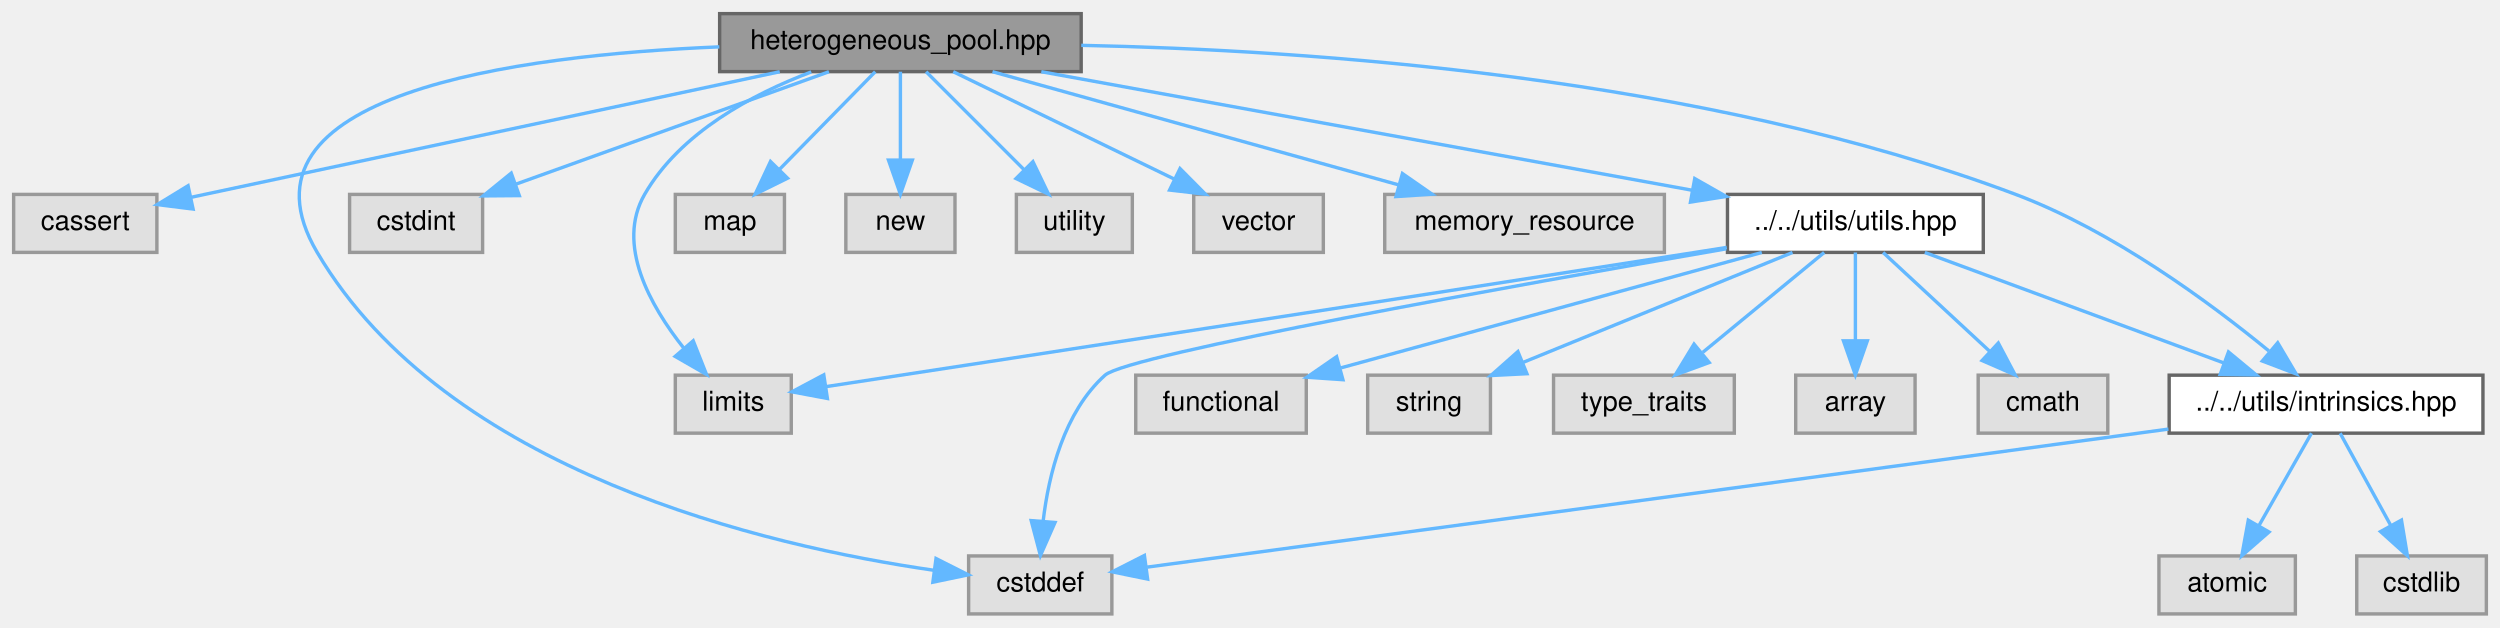
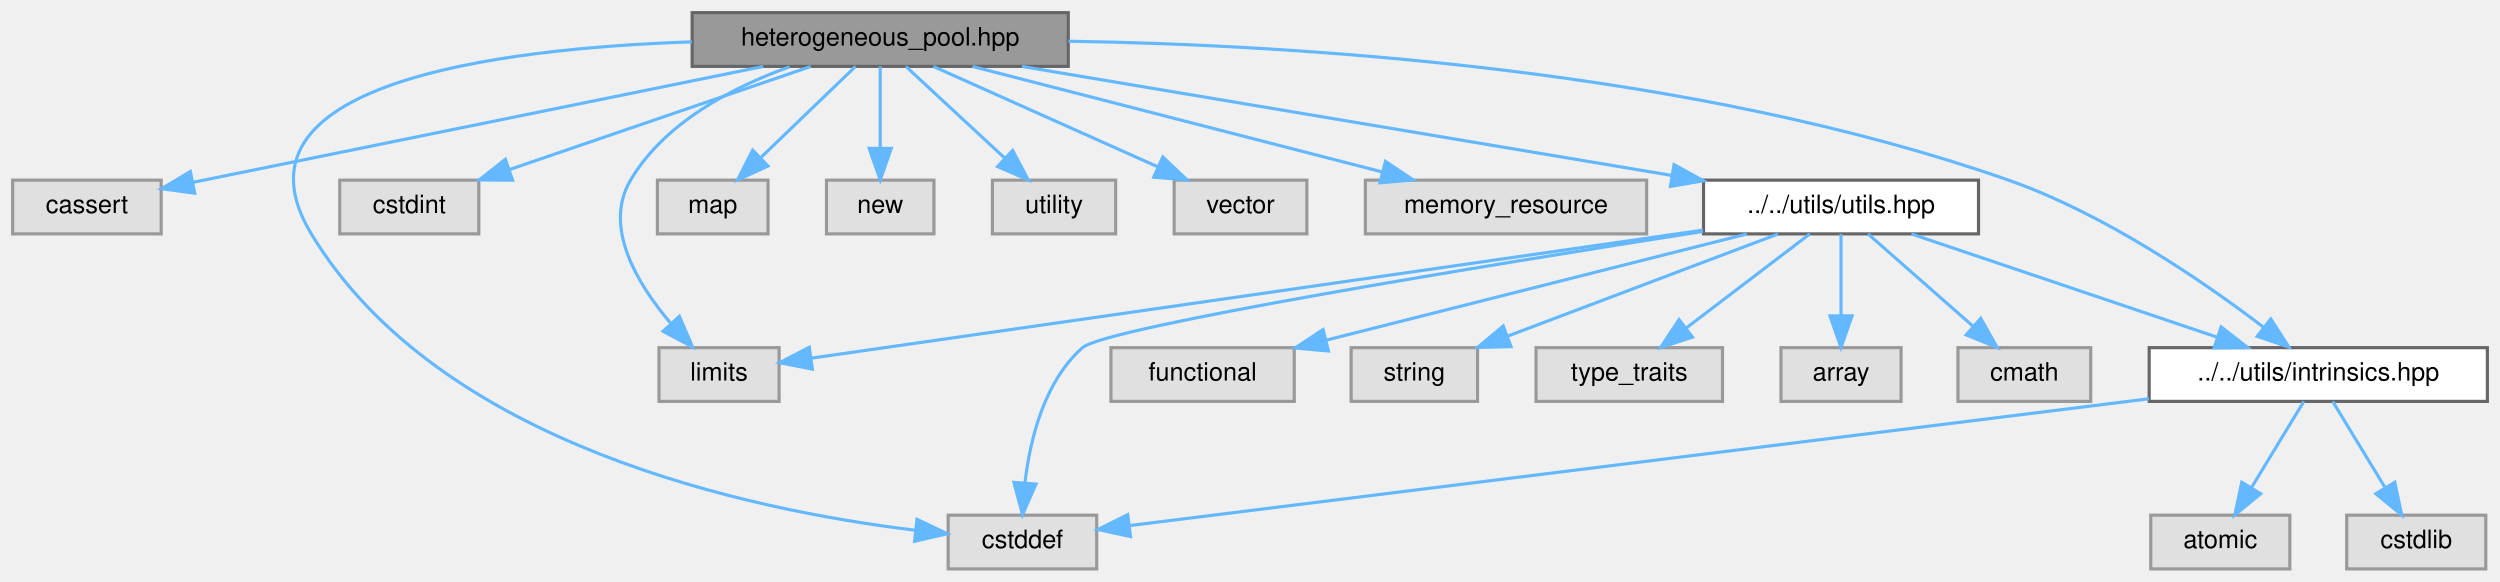
- <svg xmlns="http://www.w3.org/2000/svg" xmlns:xlink="http://www.w3.org/1999/xlink" width="733pt" height="184pt" viewBox="0.00 0.00 733.00 184.00">
+ <svg xmlns="http://www.w3.org/2000/svg" xmlns:xlink="http://www.w3.org/1999/xlink" width="791pt" height="184pt" viewBox="0.00 0.00 791.00 184.00">
  <g id="graph0" class="graph" transform="scale(1 1) rotate(0) translate(4 180)">
    <g id="Node000001" class="node">
      <g id="a_Node000001">
        <a xlink:title=" ">
-           <polygon fill="#999999" stroke="#666666" points="313,-176 207,-176 207,-159 313,-159 313,-176" />
-           <text text-anchor="middle" x="260" y="-165.6" font-family="Helvetica,sans-Serif" font-size="8.00">heterogeneous_pool.hpp</text>
+           <polygon fill="#999999" stroke="#666666" points="334,-176 215,-176 215,-159 334,-159 334,-176" />
+           <text text-anchor="middle" x="274.5" y="-165.6" font-family="Helvetica,sans-Serif" font-size="8.00">heterogeneous_pool.hpp</text>
        </a>
      </g>
    </g>
    <g id="Node000002" class="node">
      <g id="a_Node000002">
        <a xlink:title=" ">
-           <polygon fill="#e0e0e0" stroke="#999999" points="42,-123 0,-123 0,-106 42,-106 42,-123" />
-           <text text-anchor="middle" x="21" y="-112.6" font-family="Helvetica,sans-Serif" font-size="8.00">cassert</text>
+           <polygon fill="#e0e0e0" stroke="#999999" points="47,-123 0,-123 0,-106 47,-106 47,-123" />
+           <text text-anchor="middle" x="23.5" y="-112.6" font-family="Helvetica,sans-Serif" font-size="8.00">cassert</text>
        </a>
      </g>
    </g>
    <g id="edge1_Node000001_Node000002" class="edge">
      <g id="a_edge1_Node000001_Node000002">
        <a xlink:title=" ">
-           <path fill="none" stroke="#63b8ff" d="M224.62,-158.97C183.93,-150.3 115.14,-135.64 56,-123 54.74,-122.73 53.44,-122.45 52.14,-122.17" />
-           <polygon fill="#63b8ff" stroke="#63b8ff" points="52.61,-118.7 42.1,-120.02 51.14,-125.54 52.61,-118.7" />
+           <path fill="none" stroke="#63b8ff" d="M237.46,-158.97C188.78,-149.08 103.96,-131.85 57.07,-122.32" />
+           <polygon fill="#63b8ff" stroke="#63b8ff" points="57.61,-118.86 47.11,-120.3 56.22,-125.72 57.61,-118.86" />
        </a>
      </g>
    </g>
    <g id="Node000003" class="node">
      <g id="a_Node000003">
        <a xlink:title=" ">
-           <polygon fill="#e0e0e0" stroke="#999999" points="322,-17 280,-17 280,0 322,0 322,-17" />
-           <text text-anchor="middle" x="301" y="-6.6" font-family="Helvetica,sans-Serif" font-size="8.00">cstddef</text>
+           <polygon fill="#e0e0e0" stroke="#999999" points="343,-17 296,-17 296,0 343,0 343,-17" />
+           <text text-anchor="middle" x="319.5" y="-6.6" font-family="Helvetica,sans-Serif" font-size="8.00">cstddef</text>
        </a>
      </g>
    </g>
    <g id="edge2_Node000001_Node000003" class="edge">
      <g id="a_edge2_Node000001_Node000003">
        <a xlink:title=" ">
-           <path fill="none" stroke="#63b8ff" d="M206.91,-166.26C147.12,-163.79 61.63,-152.37 89,-106 127.01,-41.6 220.73,-19.88 269.84,-12.79" />
-           <polygon fill="#63b8ff" stroke="#63b8ff" points="270.44,-16.24 279.89,-11.46 269.52,-9.3 270.44,-16.24" />
+           <path fill="none" stroke="#63b8ff" d="M214.88,-166.76C152.06,-164.61 65.89,-153.33 94.5,-106 134.93,-39.13 233.32,-18.54 285.58,-12.24" />
+           <polygon fill="#63b8ff" stroke="#63b8ff" points="286.13,-15.7 295.69,-11.13 285.37,-8.74 286.13,-15.7" />
        </a>
      </g>
    </g>
    <g id="Node000004" class="node">
      <g id="a_Node000004">
        <a xlink:title=" ">
-           <polygon fill="#e0e0e0" stroke="#999999" points="137.5,-123 98.5,-123 98.5,-106 137.5,-106 137.5,-123" />
-           <text text-anchor="middle" x="118" y="-112.6" font-family="Helvetica,sans-Serif" font-size="8.00">cstdint</text>
+           <polygon fill="#e0e0e0" stroke="#999999" points="147.5,-123 103.5,-123 103.5,-106 147.5,-106 147.5,-123" />
+           <text text-anchor="middle" x="125.5" y="-112.6" font-family="Helvetica,sans-Serif" font-size="8.00">cstdint</text>
        </a>
      </g>
    </g>
    <g id="edge3_Node000001_Node000004" class="edge">
      <g id="a_edge3_Node000001_Node000004">
        <a xlink:title=" ">
-           <path fill="none" stroke="#63b8ff" d="M239.05,-158.97C214.72,-150.24 174.46,-135.78 147.1,-125.95" />
-           <polygon fill="#63b8ff" stroke="#63b8ff" points="148.26,-122.65 137.67,-122.56 145.89,-129.24 148.26,-122.65" />
+           <path fill="none" stroke="#63b8ff" d="M252.51,-158.97C227.31,-150.35 185.81,-136.14 157.13,-126.33" />
+           <polygon fill="#63b8ff" stroke="#63b8ff" points="158.17,-122.98 147.58,-123.06 155.9,-129.61 158.17,-122.98" />
        </a>
      </g>
    </g>
    <g id="Node000005" class="node">
      <g id="a_Node000005">
        <a xlink:title=" ">
-           <polygon fill="#e0e0e0" stroke="#999999" points="228,-70 194,-70 194,-53 228,-53 228,-70" />
-           <text text-anchor="middle" x="211" y="-59.6" font-family="Helvetica,sans-Serif" font-size="8.00">limits</text>
+           <polygon fill="#e0e0e0" stroke="#999999" points="242.5,-70 204.5,-70 204.5,-53 242.5,-53 242.5,-70" />
+           <text text-anchor="middle" x="223.5" y="-59.6" font-family="Helvetica,sans-Serif" font-size="8.00">limits</text>
        </a>
      </g>
    </g>
    <g id="edge4_Node000001_Node000005" class="edge">
      <g id="a_edge4_Node000001_Node000005">
        <a xlink:title=" ">
-           <path fill="none" stroke="#63b8ff" d="M233.87,-158.91C216.66,-152.4 195.44,-141.13 185,-123 176.56,-108.35 186.55,-90.44 196.49,-77.92" />
-           <polygon fill="#63b8ff" stroke="#63b8ff" points="199.25,-80.08 203.14,-70.22 193.95,-75.5 199.25,-80.08" />
+           <path fill="none" stroke="#63b8ff" d="M245.84,-158.87C227.95,-152.46 206.33,-141.33 195.5,-123 186.79,-108.27 197.49,-90.37 208.07,-77.88" />
+           <polygon fill="#63b8ff" stroke="#63b8ff" points="210.95,-79.92 215.15,-70.2 205.8,-75.18 210.95,-79.92" />
        </a>
      </g>
    </g>
    <g id="Node000006" class="node">
      <g id="a_Node000006">
        <a xlink:title=" ">
-           <polygon fill="#e0e0e0" stroke="#999999" points="226,-123 194,-123 194,-106 226,-106 226,-123" />
-           <text text-anchor="middle" x="210" y="-112.6" font-family="Helvetica,sans-Serif" font-size="8.00">map</text>
+           <polygon fill="#e0e0e0" stroke="#999999" points="239,-123 204,-123 204,-106 239,-106 239,-123" />
+           <text text-anchor="middle" x="221.5" y="-112.6" font-family="Helvetica,sans-Serif" font-size="8.00">map</text>
        </a>
      </g>
    </g>
    <g id="edge5_Node000001_Node000006" class="edge">
      <g id="a_edge5_Node000001_Node000006">
        <a xlink:title=" ">
-           <path fill="none" stroke="#63b8ff" d="M252.62,-158.97C245.24,-151.44 233.68,-139.65 224.46,-130.25" />
-           <polygon fill="#63b8ff" stroke="#63b8ff" points="226.91,-127.75 217.41,-123.06 221.91,-132.65 226.91,-127.75" />
+           <path fill="none" stroke="#63b8ff" d="M266.68,-158.97C258.85,-151.44 246.6,-139.65 236.83,-130.25" />
+           <polygon fill="#63b8ff" stroke="#63b8ff" points="238.99,-127.47 229.35,-123.06 234.13,-132.51 238.99,-127.47" />
        </a>
      </g>
    </g>
    <g id="Node000007" class="node">
      <g id="a_Node000007">
        <a xlink:title=" ">
-           <polygon fill="#e0e0e0" stroke="#999999" points="276,-123 244,-123 244,-106 276,-106 276,-123" />
-           <text text-anchor="middle" x="260" y="-112.6" font-family="Helvetica,sans-Serif" font-size="8.00">new</text>
+           <polygon fill="#e0e0e0" stroke="#999999" points="291.5,-123 257.5,-123 257.5,-106 291.5,-106 291.5,-123" />
+           <text text-anchor="middle" x="274.5" y="-112.6" font-family="Helvetica,sans-Serif" font-size="8.00">new</text>
        </a>
      </g>
    </g>
    <g id="edge6_Node000001_Node000007" class="edge">
      <g id="a_edge6_Node000001_Node000007">
        <a xlink:title=" ">
-           <path fill="none" stroke="#63b8ff" d="M260,-158.97C260,-152.19 260,-141.97 260,-133.13" />
-           <polygon fill="#63b8ff" stroke="#63b8ff" points="263.5,-133.06 260,-123.06 256.5,-133.06 263.5,-133.06" />
+           <path fill="none" stroke="#63b8ff" d="M274.5,-158.97C274.5,-152.19 274.5,-141.97 274.5,-133.13" />
+           <polygon fill="#63b8ff" stroke="#63b8ff" points="278,-133.06 274.5,-123.06 271,-133.06 278,-133.06" />
        </a>
      </g>
    </g>
    <g id="Node000008" class="node">
      <g id="a_Node000008">
        <a xlink:title=" ">
-           <polygon fill="#e0e0e0" stroke="#999999" points="328,-123 294,-123 294,-106 328,-106 328,-123" />
-           <text text-anchor="middle" x="311" y="-112.6" font-family="Helvetica,sans-Serif" font-size="8.00">utility</text>
+           <polygon fill="#e0e0e0" stroke="#999999" points="349,-123 310,-123 310,-106 349,-106 349,-123" />
+           <text text-anchor="middle" x="329.5" y="-112.6" font-family="Helvetica,sans-Serif" font-size="8.00">utility</text>
        </a>
      </g>
    </g>
    <g id="edge7_Node000001_Node000008" class="edge">
      <g id="a_edge7_Node000001_Node000008">
        <a xlink:title=" ">
-           <path fill="none" stroke="#63b8ff" d="M267.53,-158.97C275.06,-151.44 286.85,-139.65 296.25,-130.25" />
-           <polygon fill="#63b8ff" stroke="#63b8ff" points="298.85,-132.6 303.44,-123.06 293.9,-127.65 298.85,-132.6" />
+           <path fill="none" stroke="#63b8ff" d="M282.62,-158.97C290.82,-151.37 303.71,-139.41 313.9,-129.97" />
+           <polygon fill="#63b8ff" stroke="#63b8ff" points="316.4,-132.42 321.35,-123.06 311.64,-127.29 316.4,-132.42" />
        </a>
      </g>
    </g>
    <g id="Node000009" class="node">
      <g id="a_Node000009">
        <a xlink:title=" ">
-           <polygon fill="#e0e0e0" stroke="#999999" points="384,-123 346,-123 346,-106 384,-106 384,-123" />
-           <text text-anchor="middle" x="365" y="-112.6" font-family="Helvetica,sans-Serif" font-size="8.00">vector</text>
+           <polygon fill="#e0e0e0" stroke="#999999" points="409.5,-123 367.5,-123 367.5,-106 409.5,-106 409.5,-123" />
+           <text text-anchor="middle" x="388.5" y="-112.6" font-family="Helvetica,sans-Serif" font-size="8.00">vector</text>
        </a>
      </g>
    </g>
    <g id="edge8_Node000001_Node000009" class="edge">
      <g id="a_edge8_Node000001_Node000009">
        <a xlink:title=" ">
-           <path fill="none" stroke="#63b8ff" d="M275.49,-158.97C292.55,-150.69 320.22,-137.25 340.28,-127.5" />
-           <polygon fill="#63b8ff" stroke="#63b8ff" points="341.98,-130.57 349.44,-123.06 338.92,-124.28 341.98,-130.57" />
+           <path fill="none" stroke="#63b8ff" d="M291.32,-158.97C310.01,-150.61 340.43,-137 362.26,-127.24" />
+           <polygon fill="#63b8ff" stroke="#63b8ff" points="363.91,-130.33 371.61,-123.06 361.05,-123.94 363.91,-130.33" />
        </a>
      </g>
    </g>
    <g id="Node000010" class="node">
      <g id="a_Node000010">
        <a xlink:title=" ">
-           <polygon fill="#e0e0e0" stroke="#999999" points="484,-123 402,-123 402,-106 484,-106 484,-123" />
-           <text text-anchor="middle" x="443" y="-112.6" font-family="Helvetica,sans-Serif" font-size="8.00">memory_resource</text>
+           <polygon fill="#e0e0e0" stroke="#999999" points="517,-123 428,-123 428,-106 517,-106 517,-123" />
+           <text text-anchor="middle" x="472.5" y="-112.6" font-family="Helvetica,sans-Serif" font-size="8.00">memory_resource</text>
        </a>
      </g>
    </g>
    <g id="edge9_Node000001_Node000010" class="edge">
      <g id="a_edge9_Node000001_Node000010">
        <a xlink:title=" ">
-           <path fill="none" stroke="#63b8ff" d="M287,-158.97C318.49,-150.2 370.72,-135.64 405.98,-125.82" />
-           <polygon fill="#63b8ff" stroke="#63b8ff" points="407.19,-129.11 415.89,-123.06 405.31,-122.37 407.19,-129.11" />
+           <path fill="none" stroke="#63b8ff" d="M303.72,-158.97C338.08,-150.12 395.27,-135.39 433.42,-125.57" />
+           <polygon fill="#63b8ff" stroke="#63b8ff" points="434.35,-128.94 443.16,-123.06 432.61,-122.16 434.35,-128.94" />
        </a>
      </g>
    </g>
    <g id="Node000011" class="node">
      <g id="a_Node000011">
        <a xlink:href="../../d7/d65/intrinsics_8hpp.html" target="_top" xlink:title=" ">
-           <polygon fill="white" stroke="#666666" points="724,-70 632,-70 632,-53 724,-53 724,-70" />
-           <text text-anchor="middle" x="678" y="-59.6" font-family="Helvetica,sans-Serif" font-size="8.00">../../utils/intrinsics.hpp</text>
+           <polygon fill="white" stroke="#666666" points="783,-70 676,-70 676,-53 783,-53 783,-70" />
+           <text text-anchor="middle" x="729.5" y="-59.6" font-family="Helvetica,sans-Serif" font-size="8.00">../../utils/intrinsics.hpp</text>
        </a>
      </g>
    </g>
    <g id="edge10_Node000001_Node000011" class="edge">
      <g id="a_edge10_Node000001_Node000011">
        <a xlink:title=" ">
-           <path fill="none" stroke="#63b8ff" d="M313.02,-166.71C379.21,-165.36 494.92,-157.6 587,-123 615.43,-112.32 643.89,-91.33 661.22,-77.11" />
-           <polygon fill="#63b8ff" stroke="#63b8ff" points="663.82,-79.5 669.22,-70.38 659.31,-74.15 663.82,-79.5" />
+           <path fill="none" stroke="#63b8ff" d="M334.07,-166.96C406.4,-165.8 531.19,-158.17 631.5,-123 662.15,-112.26 693.35,-90.79 712.07,-76.54" />
+           <polygon fill="#63b8ff" stroke="#63b8ff" points="714.47,-79.1 720.2,-70.19 710.17,-73.58 714.47,-79.1" />
        </a>
      </g>
    </g>
    <g id="Node000014" class="node">
      <g id="a_Node000014">
        <a xlink:href="../../df/d93/utils_8hpp.html" target="_top" xlink:title=" ">
-           <polygon fill="white" stroke="#666666" points="577.5,-123 502.5,-123 502.5,-106 577.5,-106 577.5,-123" />
-           <text text-anchor="middle" x="540" y="-112.6" font-family="Helvetica,sans-Serif" font-size="8.00">../../utils/utils.hpp</text>
+           <polygon fill="white" stroke="#666666" points="622,-123 535,-123 535,-106 622,-106 622,-123" />
+           <text text-anchor="middle" x="578.5" y="-112.6" font-family="Helvetica,sans-Serif" font-size="8.00">../../utils/utils.hpp</text>
        </a>
      </g>
    </g>
    <g id="edge14_Node000001_Node000014" class="edge">
      <g id="a_edge14_Node000001_Node000014">
        <a xlink:title=" ">
-           <path fill="none" stroke="#63b8ff" d="M301.31,-158.97C352.19,-149.71 438.45,-134 492.15,-124.22" />
-           <polygon fill="#63b8ff" stroke="#63b8ff" points="492.9,-127.64 502.11,-122.4 491.65,-120.75 492.9,-127.64" />
+           <path fill="none" stroke="#63b8ff" d="M319.36,-158.97C374.04,-149.8 466.38,-134.31 524.8,-124.51" />
+           <polygon fill="#63b8ff" stroke="#63b8ff" points="525.66,-127.91 534.94,-122.81 524.5,-121.01 525.66,-127.91" />
        </a>
      </g>
    </g>
    <g id="edge12_Node000011_Node000003" class="edge">
      <g id="a_edge12_Node000011_Node000003">
        <a xlink:title=" ">
-           <path fill="none" stroke="#63b8ff" d="M631.79,-54.19C628.81,-53.79 625.86,-53.39 623,-53 516.4,-38.53 389.93,-21.48 332.35,-13.72" />
-           <polygon fill="#63b8ff" stroke="#63b8ff" points="332.48,-10.21 322.1,-12.34 331.54,-17.14 332.48,-10.21" />
+           <path fill="none" stroke="#63b8ff" d="M675.9,-53.83C590.22,-43.17 424.81,-22.6 353.54,-13.73" />
+           <polygon fill="#63b8ff" stroke="#63b8ff" points="353.69,-10.23 343.33,-12.46 352.82,-17.17 353.69,-10.23" />
        </a>
      </g>
    </g>
    <g id="Node000012" class="node">
      <g id="a_Node000012">
        <a xlink:title=" ">
-           <polygon fill="#e0e0e0" stroke="#999999" points="669,-17 629,-17 629,0 669,0 669,-17" />
-           <text text-anchor="middle" x="649" y="-6.6" font-family="Helvetica,sans-Serif" font-size="8.00">atomic</text>
+           <polygon fill="#e0e0e0" stroke="#999999" points="720.5,-17 676.5,-17 676.5,0 720.5,0 720.5,-17" />
+           <text text-anchor="middle" x="698.5" y="-6.6" font-family="Helvetica,sans-Serif" font-size="8.00">atomic</text>
        </a>
      </g>
    </g>
    <g id="edge11_Node000011_Node000012" class="edge">
      <g id="a_edge11_Node000011_Node000012">
        <a xlink:title=" ">
-           <path fill="none" stroke="#63b8ff" d="M673.72,-52.97C669.69,-45.89 663.53,-35.05 658.36,-25.96" />
-           <polygon fill="#63b8ff" stroke="#63b8ff" points="661.28,-24.02 653.3,-17.06 655.2,-27.48 661.28,-24.02" />
+           <path fill="none" stroke="#63b8ff" d="M724.93,-52.97C720.58,-45.82 713.89,-34.82 708.33,-25.67" />
+           <polygon fill="#63b8ff" stroke="#63b8ff" points="711.28,-23.78 703.09,-17.06 705.3,-27.42 711.28,-23.78" />
        </a>
      </g>
    </g>
    <g id="Node000013" class="node">
      <g id="a_Node000013">
        <a xlink:title=" ">
-           <polygon fill="#e0e0e0" stroke="#999999" points="725,-17 687,-17 687,0 725,0 725,-17" />
-           <text text-anchor="middle" x="706" y="-6.6" font-family="Helvetica,sans-Serif" font-size="8.00">cstdlib</text>
+           <polygon fill="#e0e0e0" stroke="#999999" points="782.5,-17 738.5,-17 738.5,0 782.5,0 782.5,-17" />
+           <text text-anchor="middle" x="760.5" y="-6.6" font-family="Helvetica,sans-Serif" font-size="8.00">cstdlib</text>
        </a>
      </g>
    </g>
    <g id="edge13_Node000011_Node000013" class="edge">
      <g id="a_edge13_Node000011_Node000013">
        <a xlink:title=" ">
-           <path fill="none" stroke="#63b8ff" d="M682.13,-52.97C686.02,-45.89 691.97,-35.05 696.96,-25.96" />
-           <polygon fill="#63b8ff" stroke="#63b8ff" points="700.11,-27.51 701.85,-17.06 693.97,-24.14 700.11,-27.51" />
+           <path fill="none" stroke="#63b8ff" d="M734.07,-52.97C738.42,-45.82 745.11,-34.82 750.67,-25.67" />
+           <polygon fill="#63b8ff" stroke="#63b8ff" points="753.7,-27.42 755.91,-17.06 747.72,-23.78 753.7,-27.42" />
        </a>
      </g>
    </g>
    <g id="edge17_Node000014_Node000003" class="edge">
      <g id="a_edge17_Node000014_Node000003">
        <a xlink:title=" ">
-           <path fill="none" stroke="#63b8ff" d="M502.15,-107.05C441.04,-96.49 326.78,-76.07 320,-70 307.96,-59.21 303.48,-40.88 301.85,-27.22" />
-           <polygon fill="#63b8ff" stroke="#63b8ff" points="305.33,-26.81 301.05,-17.11 298.35,-27.36 305.33,-26.81" />
+           <path fill="none" stroke="#63b8ff" d="M534.78,-106.77C467.58,-96.26 345.83,-76.47 338.5,-70 326.37,-59.3 321.91,-40.97 320.3,-27.28" />
+           <polygon fill="#63b8ff" stroke="#63b8ff" points="323.78,-26.84 319.52,-17.14 316.8,-27.38 323.78,-26.84" />
        </a>
      </g>
    </g>
    <g id="edge19_Node000014_Node000005" class="edge">
      <g id="a_edge19_Node000014_Node000005">
        <a xlink:title=" ">
-           <path fill="none" stroke="#63b8ff" d="M502.29,-107.47C499.15,-106.97 496.02,-106.47 493,-106 399.53,-91.33 288.57,-74.34 238.24,-66.65" />
-           <polygon fill="#63b8ff" stroke="#63b8ff" points="238.59,-63.17 228.17,-65.12 237.53,-70.09 238.59,-63.17" />
+           <path fill="none" stroke="#63b8ff" d="M534.81,-107.2C532,-106.79 529.21,-106.39 526.5,-106 426.11,-91.55 307,-74.47 252.88,-66.71" />
+           <polygon fill="#63b8ff" stroke="#63b8ff" points="253.04,-63.2 242.64,-65.24 252.05,-70.13 253.04,-63.2" />
        </a>
      </g>
    </g>
    <g id="edge22_Node000014_Node000011" class="edge">
      <g id="a_edge22_Node000014_Node000011">
        <a xlink:title=" ">
-           <path fill="none" stroke="#63b8ff" d="M560.36,-105.97C583.5,-97.42 621.48,-83.39 648,-73.59" />
-           <polygon fill="#63b8ff" stroke="#63b8ff" points="649.39,-76.81 657.55,-70.06 646.96,-70.24 649.39,-76.81" />
+           <path fill="none" stroke="#63b8ff" d="M600.78,-105.97C626.32,-97.35 668.39,-83.14 697.44,-73.33" />
+           <polygon fill="#63b8ff" stroke="#63b8ff" points="698.77,-76.57 707.13,-70.06 696.53,-69.94 698.77,-76.57" />
        </a>
      </g>
    </g>
    <g id="Node000015" class="node">
      <g id="a_Node000015">
        <a xlink:title=" ">
-           <polygon fill="#e0e0e0" stroke="#999999" points="557.5,-70 522.5,-70 522.5,-53 557.5,-53 557.5,-70" />
-           <text text-anchor="middle" x="540" y="-59.6" font-family="Helvetica,sans-Serif" font-size="8.00">array</text>
+           <polygon fill="#e0e0e0" stroke="#999999" points="597.5,-70 559.5,-70 559.5,-53 597.5,-53 597.5,-70" />
+           <text text-anchor="middle" x="578.5" y="-59.6" font-family="Helvetica,sans-Serif" font-size="8.00">array</text>
        </a>
      </g>
    </g>
    <g id="edge15_Node000014_Node000015" class="edge">
      <g id="a_edge15_Node000014_Node000015">
        <a xlink:title=" ">
-           <path fill="none" stroke="#63b8ff" d="M540,-105.97C540,-99.19 540,-88.97 540,-80.13" />
-           <polygon fill="#63b8ff" stroke="#63b8ff" points="543.5,-80.06 540,-70.06 536.5,-80.06 543.5,-80.06" />
+           <path fill="none" stroke="#63b8ff" d="M578.5,-105.97C578.5,-99.19 578.5,-88.97 578.5,-80.13" />
+           <polygon fill="#63b8ff" stroke="#63b8ff" points="582,-80.06 578.5,-70.06 575,-80.06 582,-80.06" />
        </a>
      </g>
    </g>
    <g id="Node000016" class="node">
      <g id="a_Node000016">
        <a xlink:title=" ">
-           <polygon fill="#e0e0e0" stroke="#999999" points="614,-70 576,-70 576,-53 614,-53 614,-70" />
-           <text text-anchor="middle" x="595" y="-59.6" font-family="Helvetica,sans-Serif" font-size="8.00">cmath</text>
+           <polygon fill="#e0e0e0" stroke="#999999" points="657.5,-70 615.5,-70 615.5,-53 657.5,-53 657.5,-70" />
+           <text text-anchor="middle" x="636.5" y="-59.6" font-family="Helvetica,sans-Serif" font-size="8.00">cmath</text>
        </a>
      </g>
    </g>
    <g id="edge16_Node000014_Node000016" class="edge">
      <g id="a_edge16_Node000014_Node000016">
        <a xlink:title=" ">
-           <path fill="none" stroke="#63b8ff" d="M548.12,-105.97C556.32,-98.37 569.21,-86.41 579.4,-76.97" />
-           <polygon fill="#63b8ff" stroke="#63b8ff" points="581.9,-79.42 586.85,-70.06 577.14,-74.29 581.9,-79.42" />
+           <path fill="none" stroke="#63b8ff" d="M587.06,-105.97C595.8,-98.29 609.57,-86.18 620.37,-76.69" />
+           <polygon fill="#63b8ff" stroke="#63b8ff" points="622.71,-79.29 627.91,-70.06 618.09,-74.03 622.71,-79.29" />
        </a>
      </g>
    </g>
    <g id="Node000017" class="node">
      <g id="a_Node000017">
        <a xlink:title=" ">
-           <polygon fill="#e0e0e0" stroke="#999999" points="379,-70 329,-70 329,-53 379,-53 379,-70" />
-           <text text-anchor="middle" x="354" y="-59.6" font-family="Helvetica,sans-Serif" font-size="8.00">functional</text>
+           <polygon fill="#e0e0e0" stroke="#999999" points="405.5,-70 347.5,-70 347.5,-53 405.5,-53 405.5,-70" />
+           <text text-anchor="middle" x="376.5" y="-59.6" font-family="Helvetica,sans-Serif" font-size="8.00">functional</text>
        </a>
      </g>
    </g>
    <g id="edge18_Node000014_Node000017" class="edge">
      <g id="a_edge18_Node000014_Node000017">
        <a xlink:title=" ">
-           <path fill="none" stroke="#63b8ff" d="M512.56,-105.97C479.81,-97 425.01,-81.97 389.18,-72.15" />
-           <polygon fill="#63b8ff" stroke="#63b8ff" points="389.74,-68.67 379.17,-69.4 387.89,-75.42 389.74,-68.67" />
+           <path fill="none" stroke="#63b8ff" d="M548.69,-105.97C513.43,-97.07 454.62,-82.22 415.7,-72.4" />
+           <polygon fill="#63b8ff" stroke="#63b8ff" points="416.32,-68.94 405.77,-69.89 414.61,-75.73 416.32,-68.94" />
        </a>
      </g>
    </g>
    <g id="Node000018" class="node">
      <g id="a_Node000018">
        <a xlink:title=" ">
-           <polygon fill="#e0e0e0" stroke="#999999" points="433,-70 397,-70 397,-53 433,-53 433,-70" />
-           <text text-anchor="middle" x="415" y="-59.6" font-family="Helvetica,sans-Serif" font-size="8.00">string</text>
+           <polygon fill="#e0e0e0" stroke="#999999" points="463.5,-70 423.5,-70 423.5,-53 463.5,-53 463.5,-70" />
+           <text text-anchor="middle" x="443.5" y="-59.6" font-family="Helvetica,sans-Serif" font-size="8.00">string</text>
        </a>
      </g>
    </g>
    <g id="edge20_Node000014_Node000018" class="edge">
      <g id="a_edge20_Node000014_Node000018">
        <a xlink:title=" ">
-           <path fill="none" stroke="#63b8ff" d="M521.56,-105.97C500.66,-97.45 466.41,-83.48 442.4,-73.68" />
-           <polygon fill="#63b8ff" stroke="#63b8ff" points="443.69,-70.43 433.11,-69.89 441.05,-76.91 443.69,-70.43" />
+           <path fill="none" stroke="#63b8ff" d="M558.58,-105.97C536.05,-97.46 499.12,-83.51 473.19,-73.72" />
+           <polygon fill="#63b8ff" stroke="#63b8ff" points="474.09,-70.32 463.5,-70.06 471.62,-76.86 474.09,-70.32" />
        </a>
      </g>
    </g>
    <g id="Node000019" class="node">
      <g id="a_Node000019">
        <a xlink:title=" ">
-           <polygon fill="#e0e0e0" stroke="#999999" points="504.5,-70 451.5,-70 451.5,-53 504.5,-53 504.5,-70" />
-           <text text-anchor="middle" x="478" y="-59.6" font-family="Helvetica,sans-Serif" font-size="8.00">type_traits</text>
+           <polygon fill="#e0e0e0" stroke="#999999" points="541,-70 482,-70 482,-53 541,-53 541,-70" />
+           <text text-anchor="middle" x="511.5" y="-59.6" font-family="Helvetica,sans-Serif" font-size="8.00">type_traits</text>
        </a>
      </g>
    </g>
    <g id="edge21_Node000014_Node000019" class="edge">
      <g id="a_edge21_Node000014_Node000019">
        <a xlink:title=" ">
-           <path fill="none" stroke="#63b8ff" d="M530.85,-105.97C521.51,-98.29 506.78,-86.18 495.25,-76.69" />
-           <polygon fill="#63b8ff" stroke="#63b8ff" points="497.13,-73.71 487.19,-70.06 492.69,-79.11 497.13,-73.71" />
+           <path fill="none" stroke="#63b8ff" d="M568.61,-105.97C558.32,-98.14 541.98,-85.7 529.41,-76.13" />
+           <polygon fill="#63b8ff" stroke="#63b8ff" points="531.5,-73.33 521.43,-70.06 527.26,-78.9 531.5,-73.33" />
        </a>
      </g>
    </g>
  </g>
</svg>
